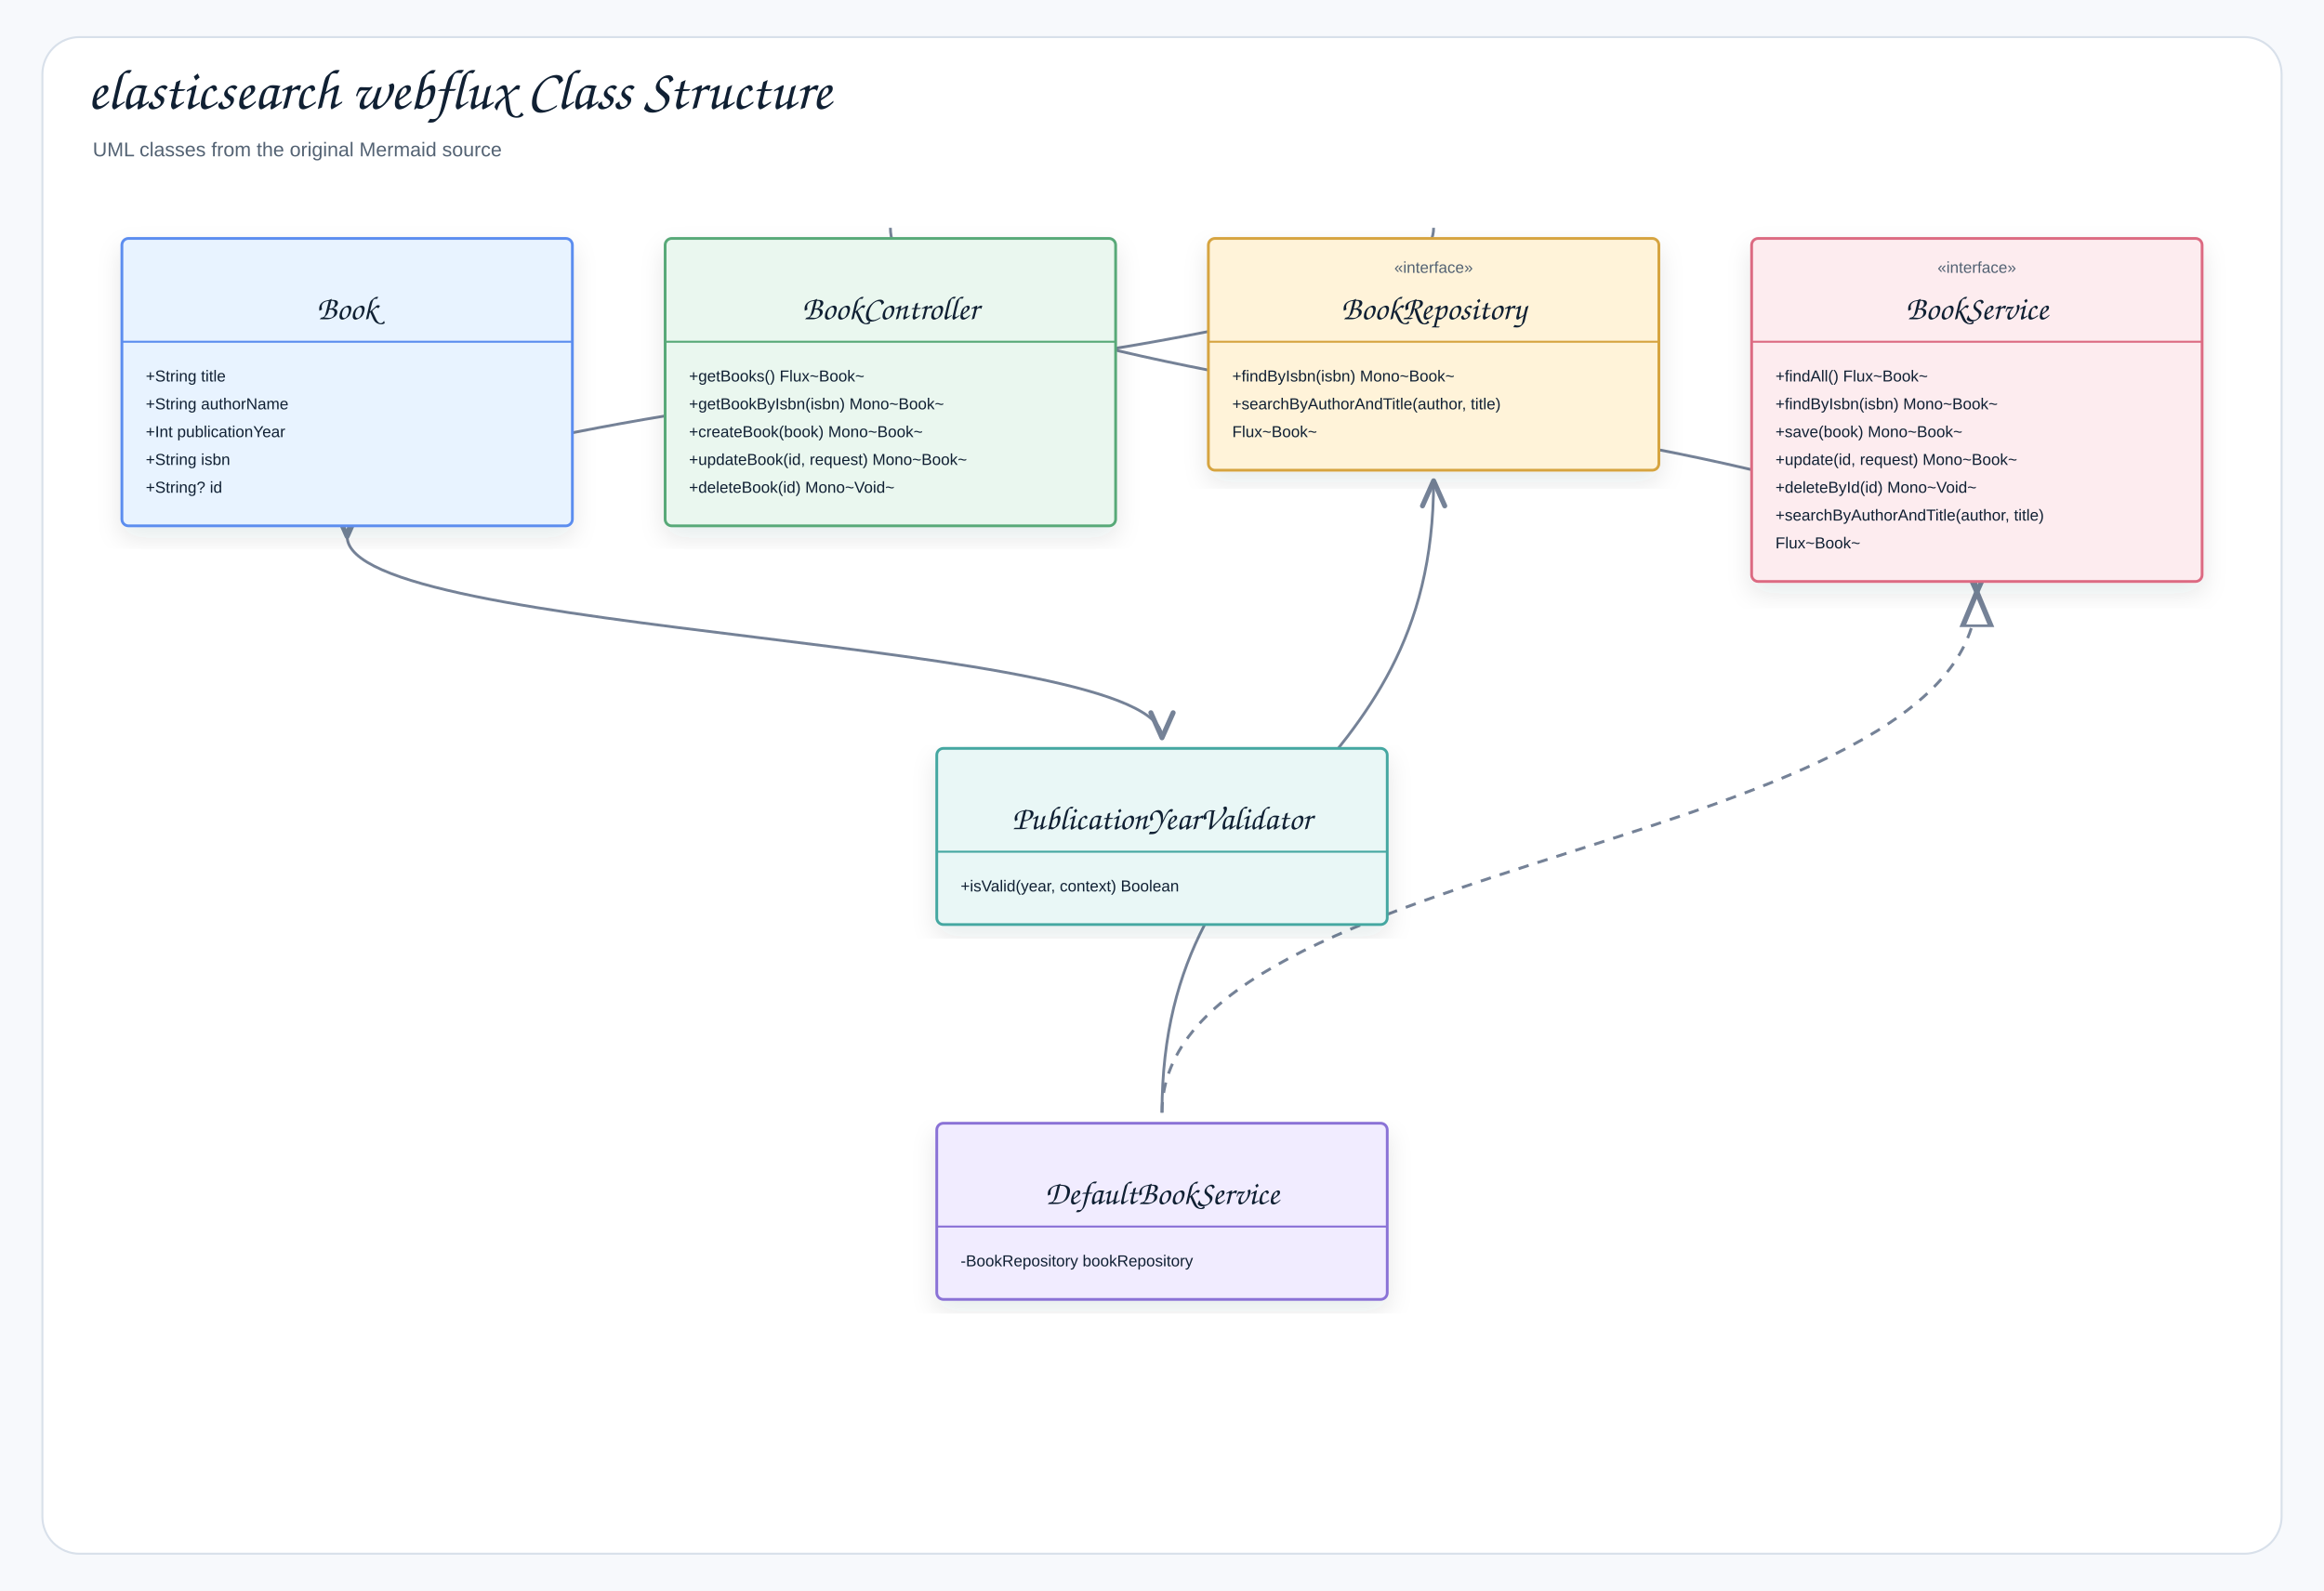
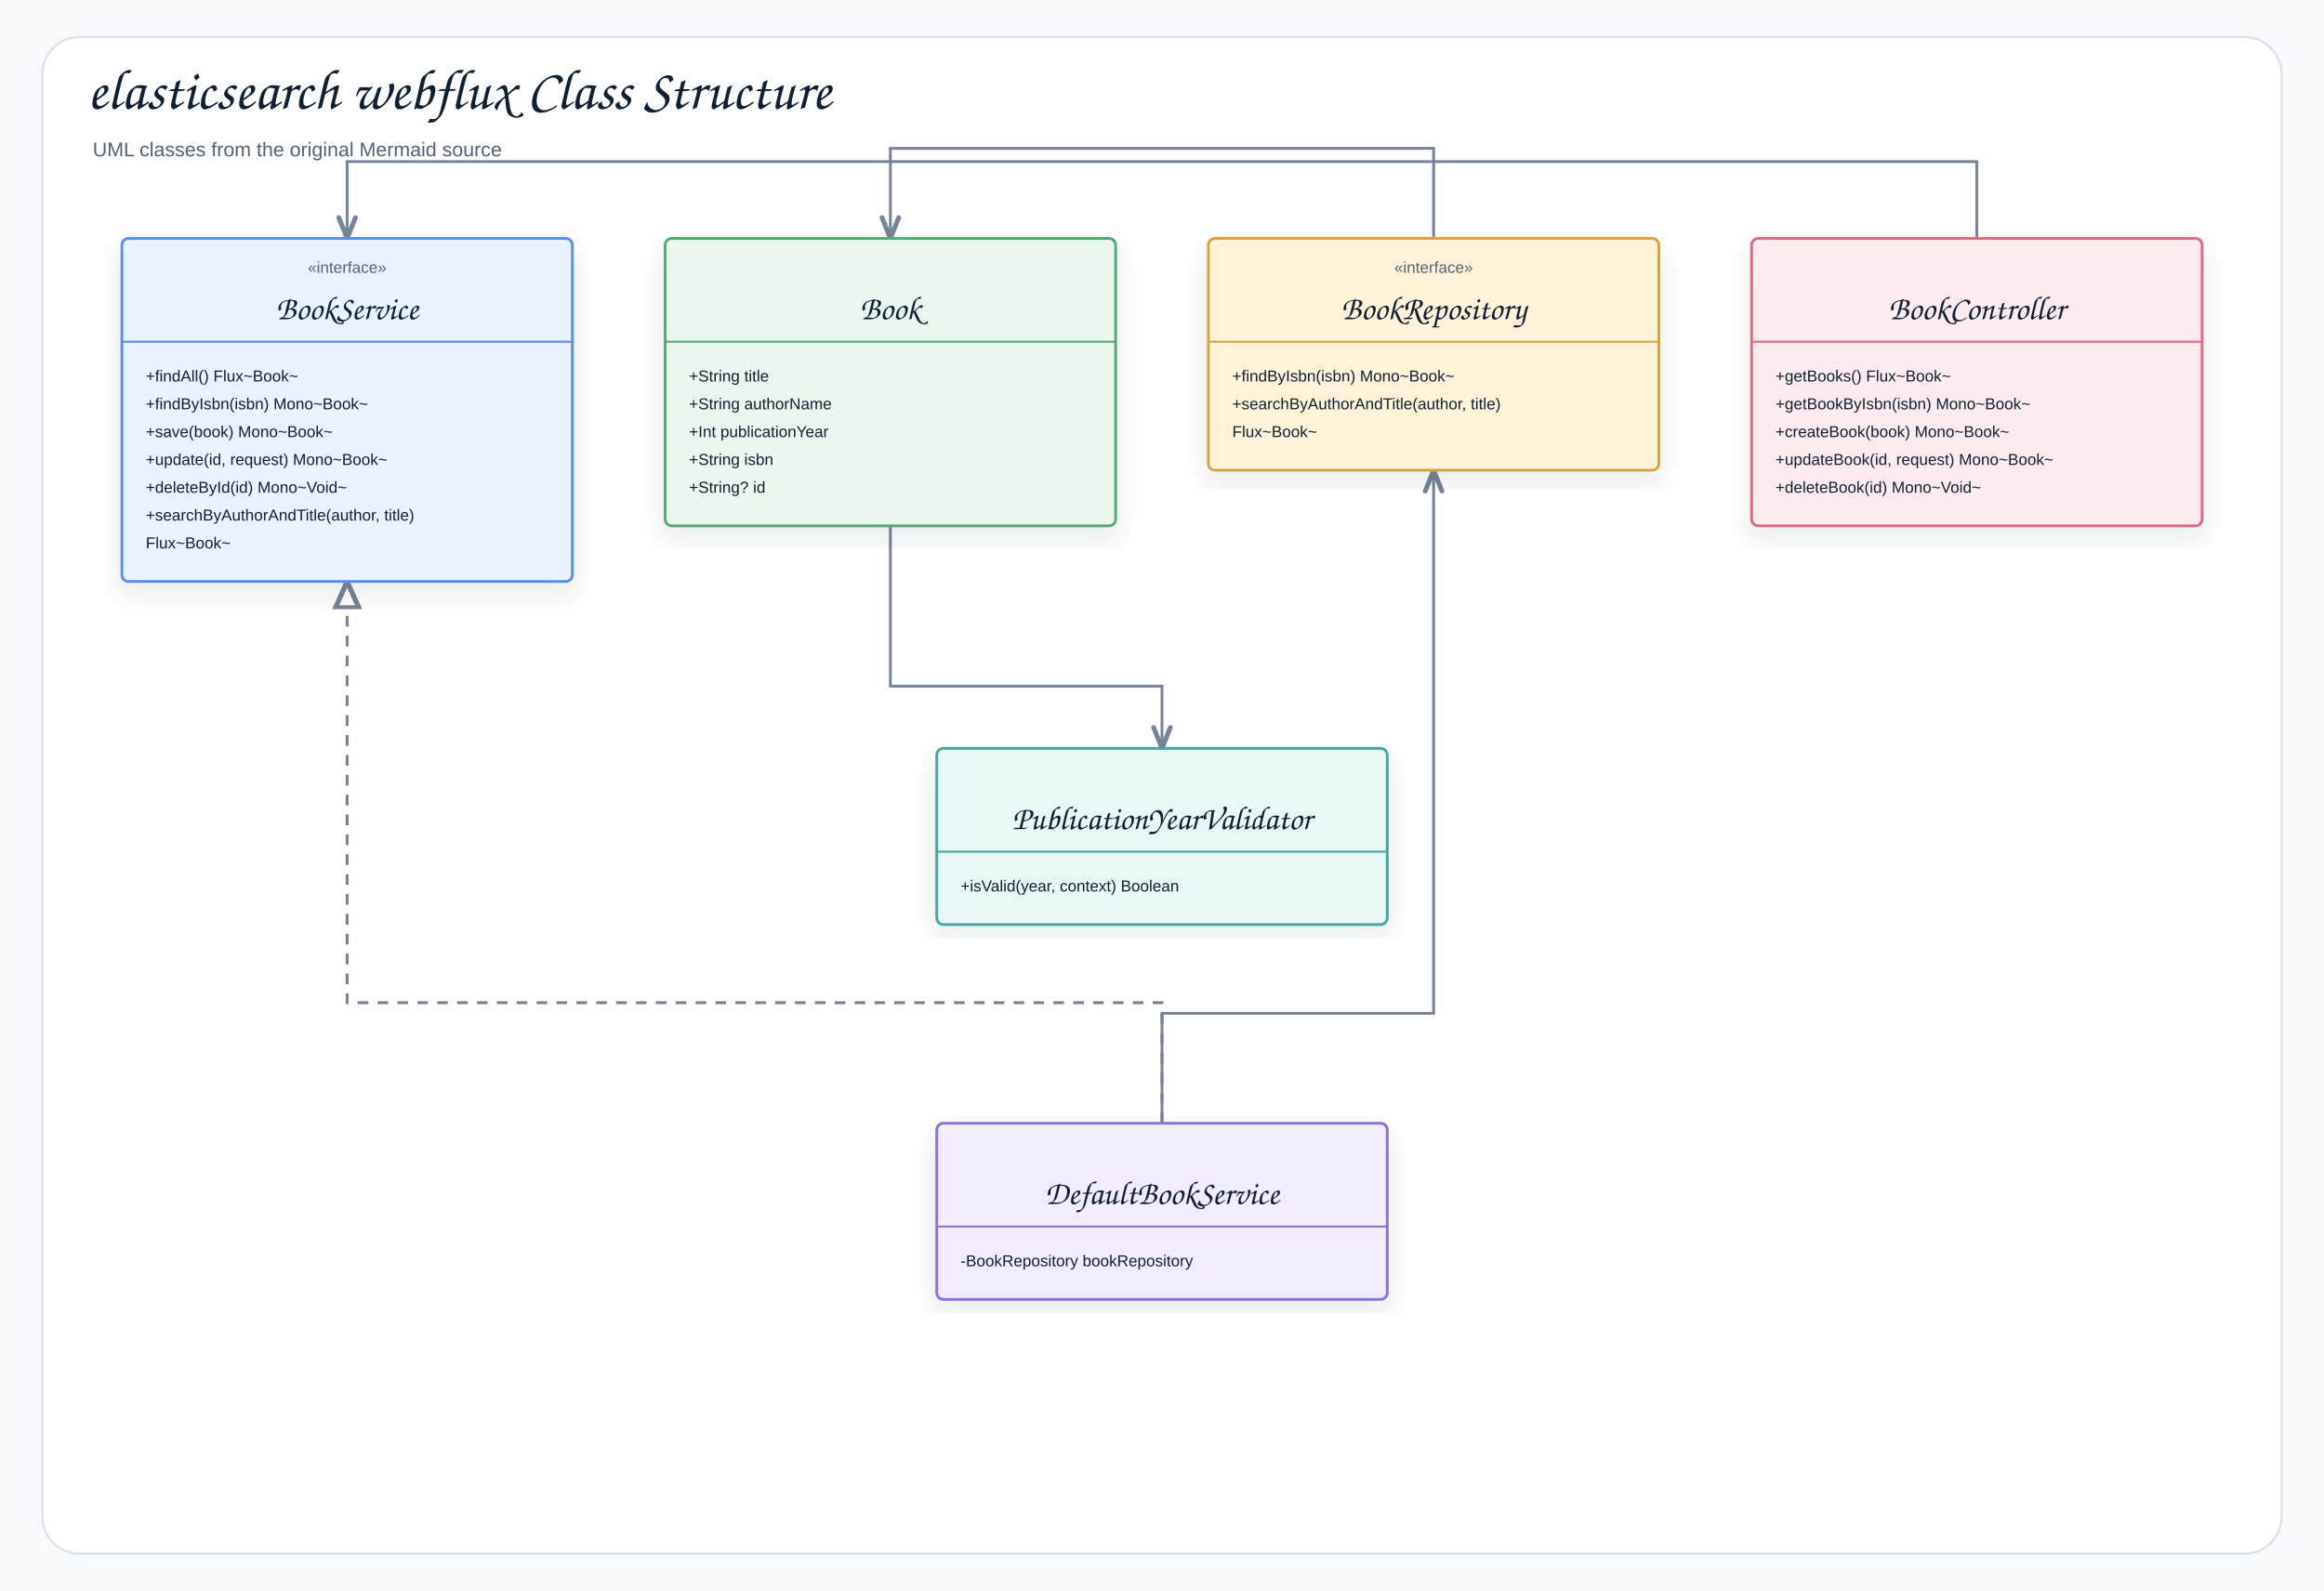
<svg xmlns="http://www.w3.org/2000/svg" width="1754" height="1201" viewBox="0 0 1754 1201" role="img" aria-label="elasticsearch webflux Class Structure">
  <defs>
    <filter id="shadow" x="-8%" y="-8%" width="116%" height="116%">
      <feDropShadow dx="0" dy="8" stdDeviation="9" flood-color="#1f2937" flood-opacity="0.10" />
    </filter>
-     <marker id="openArrow" markerWidth="12" markerHeight="10" refX="10" refY="5" orient="auto" markerUnits="strokeWidth">
-       <path d="M 1 1 L 10 5 L 1 9" fill="none" stroke="#758297" stroke-width="1.8" stroke-linecap="round" stroke-linejoin="round" />
+     <marker id="openArrow" markerWidth="10" markerHeight="8" refX="8.5" refY="4" orient="auto" markerUnits="strokeWidth">
+       <path d="M 1 1 L 8.5 4 L 1 7" fill="none" stroke="#758297" stroke-width="1.7" stroke-linecap="round" stroke-linejoin="round" />
    </marker>
-     <marker id="inherit" markerWidth="14" markerHeight="12" refX="12" refY="6" orient="auto" markerUnits="strokeWidth">
-       <path d="M 0 1 L 12 6 L 0 11 Z" fill="#ffffff" stroke="#758297" stroke-width="1.8" />
+     <marker id="inherit" markerWidth="11" markerHeight="10" refX="9.5" refY="5" orient="auto" markerUnits="strokeWidth">
+       <path d="M 0.5 1 L 9.5 5 L 0.5 9 Z" fill="#ffffff" stroke="#758297" stroke-width="1.7" />
    </marker>
    <style>
    .canvas{fill:#f7f9fc}.frame{fill:#fff;stroke:#d8e0ea;stroke-width:1.5}
    .title{font-family:"Architects Daughter","Comic Sans MS","Comic Sans",cursive;font-size:43px;font-weight:400;fill:#102033}
    .subtitle{font-family:"Comic Sans MS","Comic Sans","Comic Neue",Arial,sans-serif;font-size:15px;font-weight:400;fill:#536273}
    .label{font-family:"Architects Daughter","Comic Sans MS","Comic Sans",cursive;font-size:25px;font-weight:400;fill:#102033}
    .smallLabel{font-family:"Architects Daughter","Comic Sans MS","Comic Sans",cursive;font-size:21px;font-weight:400;fill:#102033}
    .mono{font-family:"Comic Sans MS","Comic Sans","Comic Neue",Arial,sans-serif;font-size:12px;font-weight:400;fill:#102033}
    .small{font-family:"Comic Sans MS","Comic Sans","Comic Neue",Arial,sans-serif;font-size:12px;font-weight:400;fill:#536273}
    .strong{font-family:"Comic Sans MS","Comic Sans","Comic Neue",Arial,sans-serif;font-size:13px;font-weight:400;fill:#102033}
    .card{stroke-width:2.1;filter:url(#shadow)}.compartment{stroke-width:1.5;fill:none}
    .line{stroke:#758297;stroke-width:2.1;fill:none;marker-end:url(#openArrow)}
    .plainLine{stroke:#758297;stroke-width:2.1;fill:none}
    .dashed{stroke:#758297;stroke-width:2.1;stroke-dasharray:7 6;fill:none;marker-end:url(#openArrow)}
    .inheritLine{stroke:#758297;stroke-width:2.2;fill:none;marker-end:url(#inherit)}
    .implLine{stroke:#758297;stroke-width:2.2;stroke-dasharray:8 7;fill:none;marker-end:url(#inherit)}
  </style>
  </defs>
  <rect class="canvas" width="1754" height="1201" />
  <rect class="frame" x="32" y="28" width="1690" height="1145" rx="28" />
  <text class="title" x="66" y="82">elasticsearch webflux Class Structure</text>
  <text class="subtitle" x="70" y="118">UML classes from the original Mermaid source</text>
-   <path class="line" d="M262 405 C262 481 877 481 877 557" />
-   <path class="line" d="M1082 172 C1082 288.5 262 288.5 262 405" />
-   <path class="line" d="M672 172 C672 309.5 1492 309.5 1492 447" />
-   <path class="line" d="M877 840 C877 601.5 1082 601.5 1082 363" />
-   <path class="implLine" d="M877 840 C877 643.5 1492 643.5 1492 447" />
+   <path class="line" d="M672 397 L672 518 L877 518 L877 565" />
+   <path class="line" d="M1082 355 L1082 112 L672 112 L672 180" />
+   <path class="line" d="M1492 397 L1492 122 L262 122 L262 180" />
+   <path class="line" d="M877 848 L877 765 L1082 765 L1082 355" />
+   <path class="implLine" d="M877 848 L877 757 L262 757 L262 439" />
  <g transform="translate(92,180)">
-     <rect class="card" x="0" y="0" width="340" height="217" rx="5" fill="#E8F3FF" stroke="#5B8DEF" />
+     <rect class="card" x="0" y="0" width="340" height="259" rx="5" fill="#E8F3FF" stroke="#5B8DEF" />
    <line class="compartment" x1="0" y1="78" x2="340" y2="78" stroke="#5B8DEF" />
+     <text class="small" x="170" y="26" text-anchor="middle">«interface»</text>
+     <text class="label" x="170" y="61" text-anchor="middle">BookService</text>
+     <text class="mono" x="18" y="108">+findAll() Flux~Book~</text>
+     <text class="mono" x="18" y="129">+findByIsbn(isbn) Mono~Book~</text>
+     <text class="mono" x="18" y="150">+save(book) Mono~Book~</text>
+     <text class="mono" x="18" y="171">+update(id, request) Mono~Book~</text>
+     <text class="mono" x="18" y="192">+deleteById(id) Mono~Void~</text>
+     <text class="mono" x="18" y="213">+searchByAuthorAndTitle(author, title)</text>
+     <text class="mono" x="18" y="234">Flux~Book~</text>
+   </g>
+   <g transform="translate(502,180)">
+     <rect class="card" x="0" y="0" width="340" height="217" rx="5" fill="#EAF7EF" stroke="#58A978" />
+     <line class="compartment" x1="0" y1="78" x2="340" y2="78" stroke="#58A978" />
    <text class="small" x="170" y="26" text-anchor="middle" />
    <text class="label" x="170" y="61" text-anchor="middle">Book</text>
    <text class="mono" x="18" y="108">+String title</text>
    <text class="mono" x="18" y="129">+String authorName</text>
    <text class="mono" x="18" y="150">+Int publicationYear</text>
    <text class="mono" x="18" y="171">+String isbn</text>
    <text class="mono" x="18" y="192">+String? id</text>
-   </g>
-   <g transform="translate(502,180)">
-     <rect class="card" x="0" y="0" width="340" height="217" rx="5" fill="#EAF7EF" stroke="#58A978" />
-     <line class="compartment" x1="0" y1="78" x2="340" y2="78" stroke="#58A978" />
-     <text class="small" x="170" y="26" text-anchor="middle" />
-     <text class="label" x="170" y="61" text-anchor="middle">BookController</text>
-     <text class="mono" x="18" y="108">+getBooks() Flux~Book~</text>
-     <text class="mono" x="18" y="129">+getBookByIsbn(isbn) Mono~Book~</text>
-     <text class="mono" x="18" y="150">+createBook(book) Mono~Book~</text>
-     <text class="mono" x="18" y="171">+updateBook(id, request) Mono~Book~</text>
-     <text class="mono" x="18" y="192">+deleteBook(id) Mono~Void~</text>
  </g>
  <g transform="translate(912,180)">
    <rect class="card" x="0" y="0" width="340" height="175" rx="5" fill="#FFF3D9" stroke="#D6A441" />
    <line class="compartment" x1="0" y1="78" x2="340" y2="78" stroke="#D6A441" />
    <text class="small" x="170" y="26" text-anchor="middle">«interface»</text>
    <text class="label" x="170" y="61" text-anchor="middle">BookRepository</text>
    <text class="mono" x="18" y="108">+findByIsbn(isbn) Mono~Book~</text>
    <text class="mono" x="18" y="129">+searchByAuthorAndTitle(author, title)</text>
    <text class="mono" x="18" y="150">Flux~Book~</text>
  </g>
  <g transform="translate(1322,180)">
-     <rect class="card" x="0" y="0" width="340" height="259" rx="5" fill="#FDECEF" stroke="#DC6B82" />
+     <rect class="card" x="0" y="0" width="340" height="217" rx="5" fill="#FDECEF" stroke="#DC6B82" />
    <line class="compartment" x1="0" y1="78" x2="340" y2="78" stroke="#DC6B82" />
-     <text class="small" x="170" y="26" text-anchor="middle">«interface»</text>
-     <text class="label" x="170" y="61" text-anchor="middle">BookService</text>
-     <text class="mono" x="18" y="108">+findAll() Flux~Book~</text>
-     <text class="mono" x="18" y="129">+findByIsbn(isbn) Mono~Book~</text>
-     <text class="mono" x="18" y="150">+save(book) Mono~Book~</text>
-     <text class="mono" x="18" y="171">+update(id, request) Mono~Book~</text>
-     <text class="mono" x="18" y="192">+deleteById(id) Mono~Void~</text>
-     <text class="mono" x="18" y="213">+searchByAuthorAndTitle(author, title)</text>
-     <text class="mono" x="18" y="234">Flux~Book~</text>
+     <text class="small" x="170" y="26" text-anchor="middle" />
+     <text class="label" x="170" y="61" text-anchor="middle">BookController</text>
+     <text class="mono" x="18" y="108">+getBooks() Flux~Book~</text>
+     <text class="mono" x="18" y="129">+getBookByIsbn(isbn) Mono~Book~</text>
+     <text class="mono" x="18" y="150">+createBook(book) Mono~Book~</text>
+     <text class="mono" x="18" y="171">+updateBook(id, request) Mono~Book~</text>
+     <text class="mono" x="18" y="192">+deleteBook(id) Mono~Void~</text>
  </g>
  <g transform="translate(707,565)">
    <rect class="card" x="0" y="0" width="340" height="133" rx="5" fill="#E9F7F6" stroke="#45A7A1" />
    <line class="compartment" x1="0" y1="78" x2="340" y2="78" stroke="#45A7A1" />
    <text class="small" x="170" y="26" text-anchor="middle" />
    <text class="label" x="170" y="61" text-anchor="middle">PublicationYearValidator</text>
    <text class="mono" x="18" y="108">+isValid(year, context) Boolean</text>
  </g>
  <g transform="translate(707,848)">
    <rect class="card" x="0" y="0" width="340" height="133" rx="5" fill="#F1ECFF" stroke="#8A72D6" />
    <line class="compartment" x1="0" y1="78" x2="340" y2="78" stroke="#8A72D6" />
    <text class="small" x="170" y="26" text-anchor="middle" />
    <text class="label" x="170" y="61" text-anchor="middle">DefaultBookService</text>
    <text class="mono" x="18" y="108">-BookRepository bookRepository</text>
  </g>
</svg>
